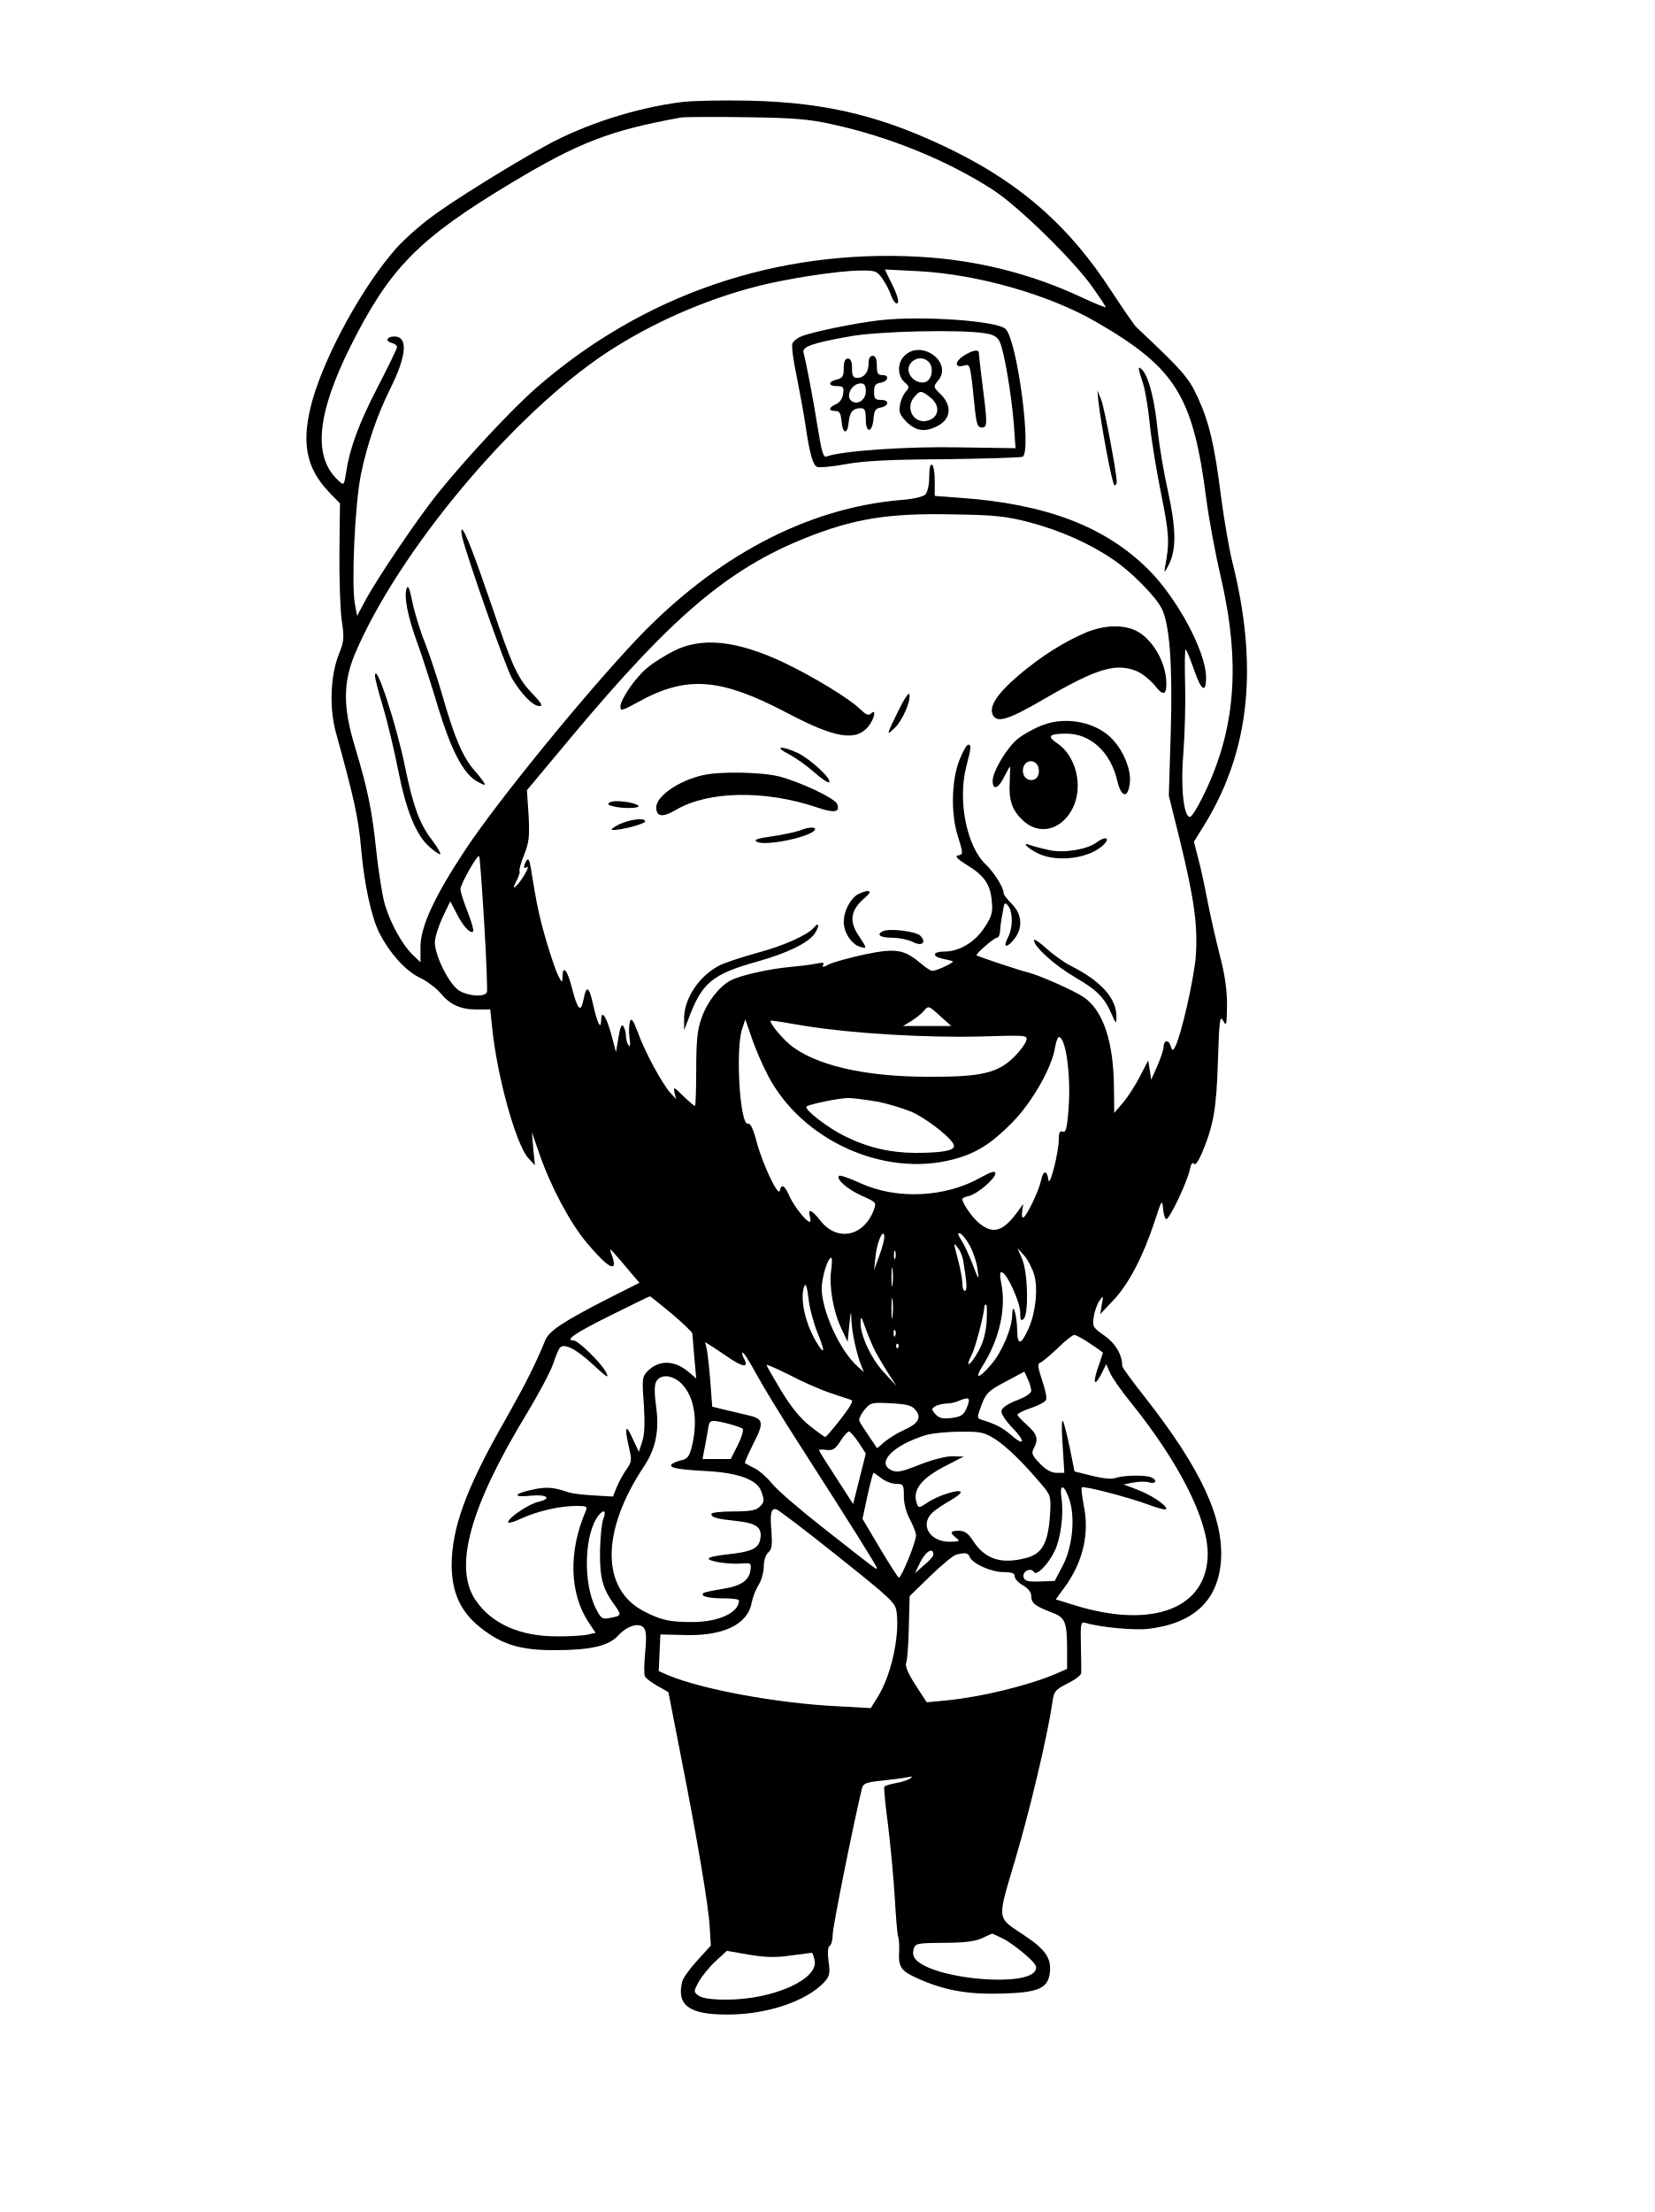
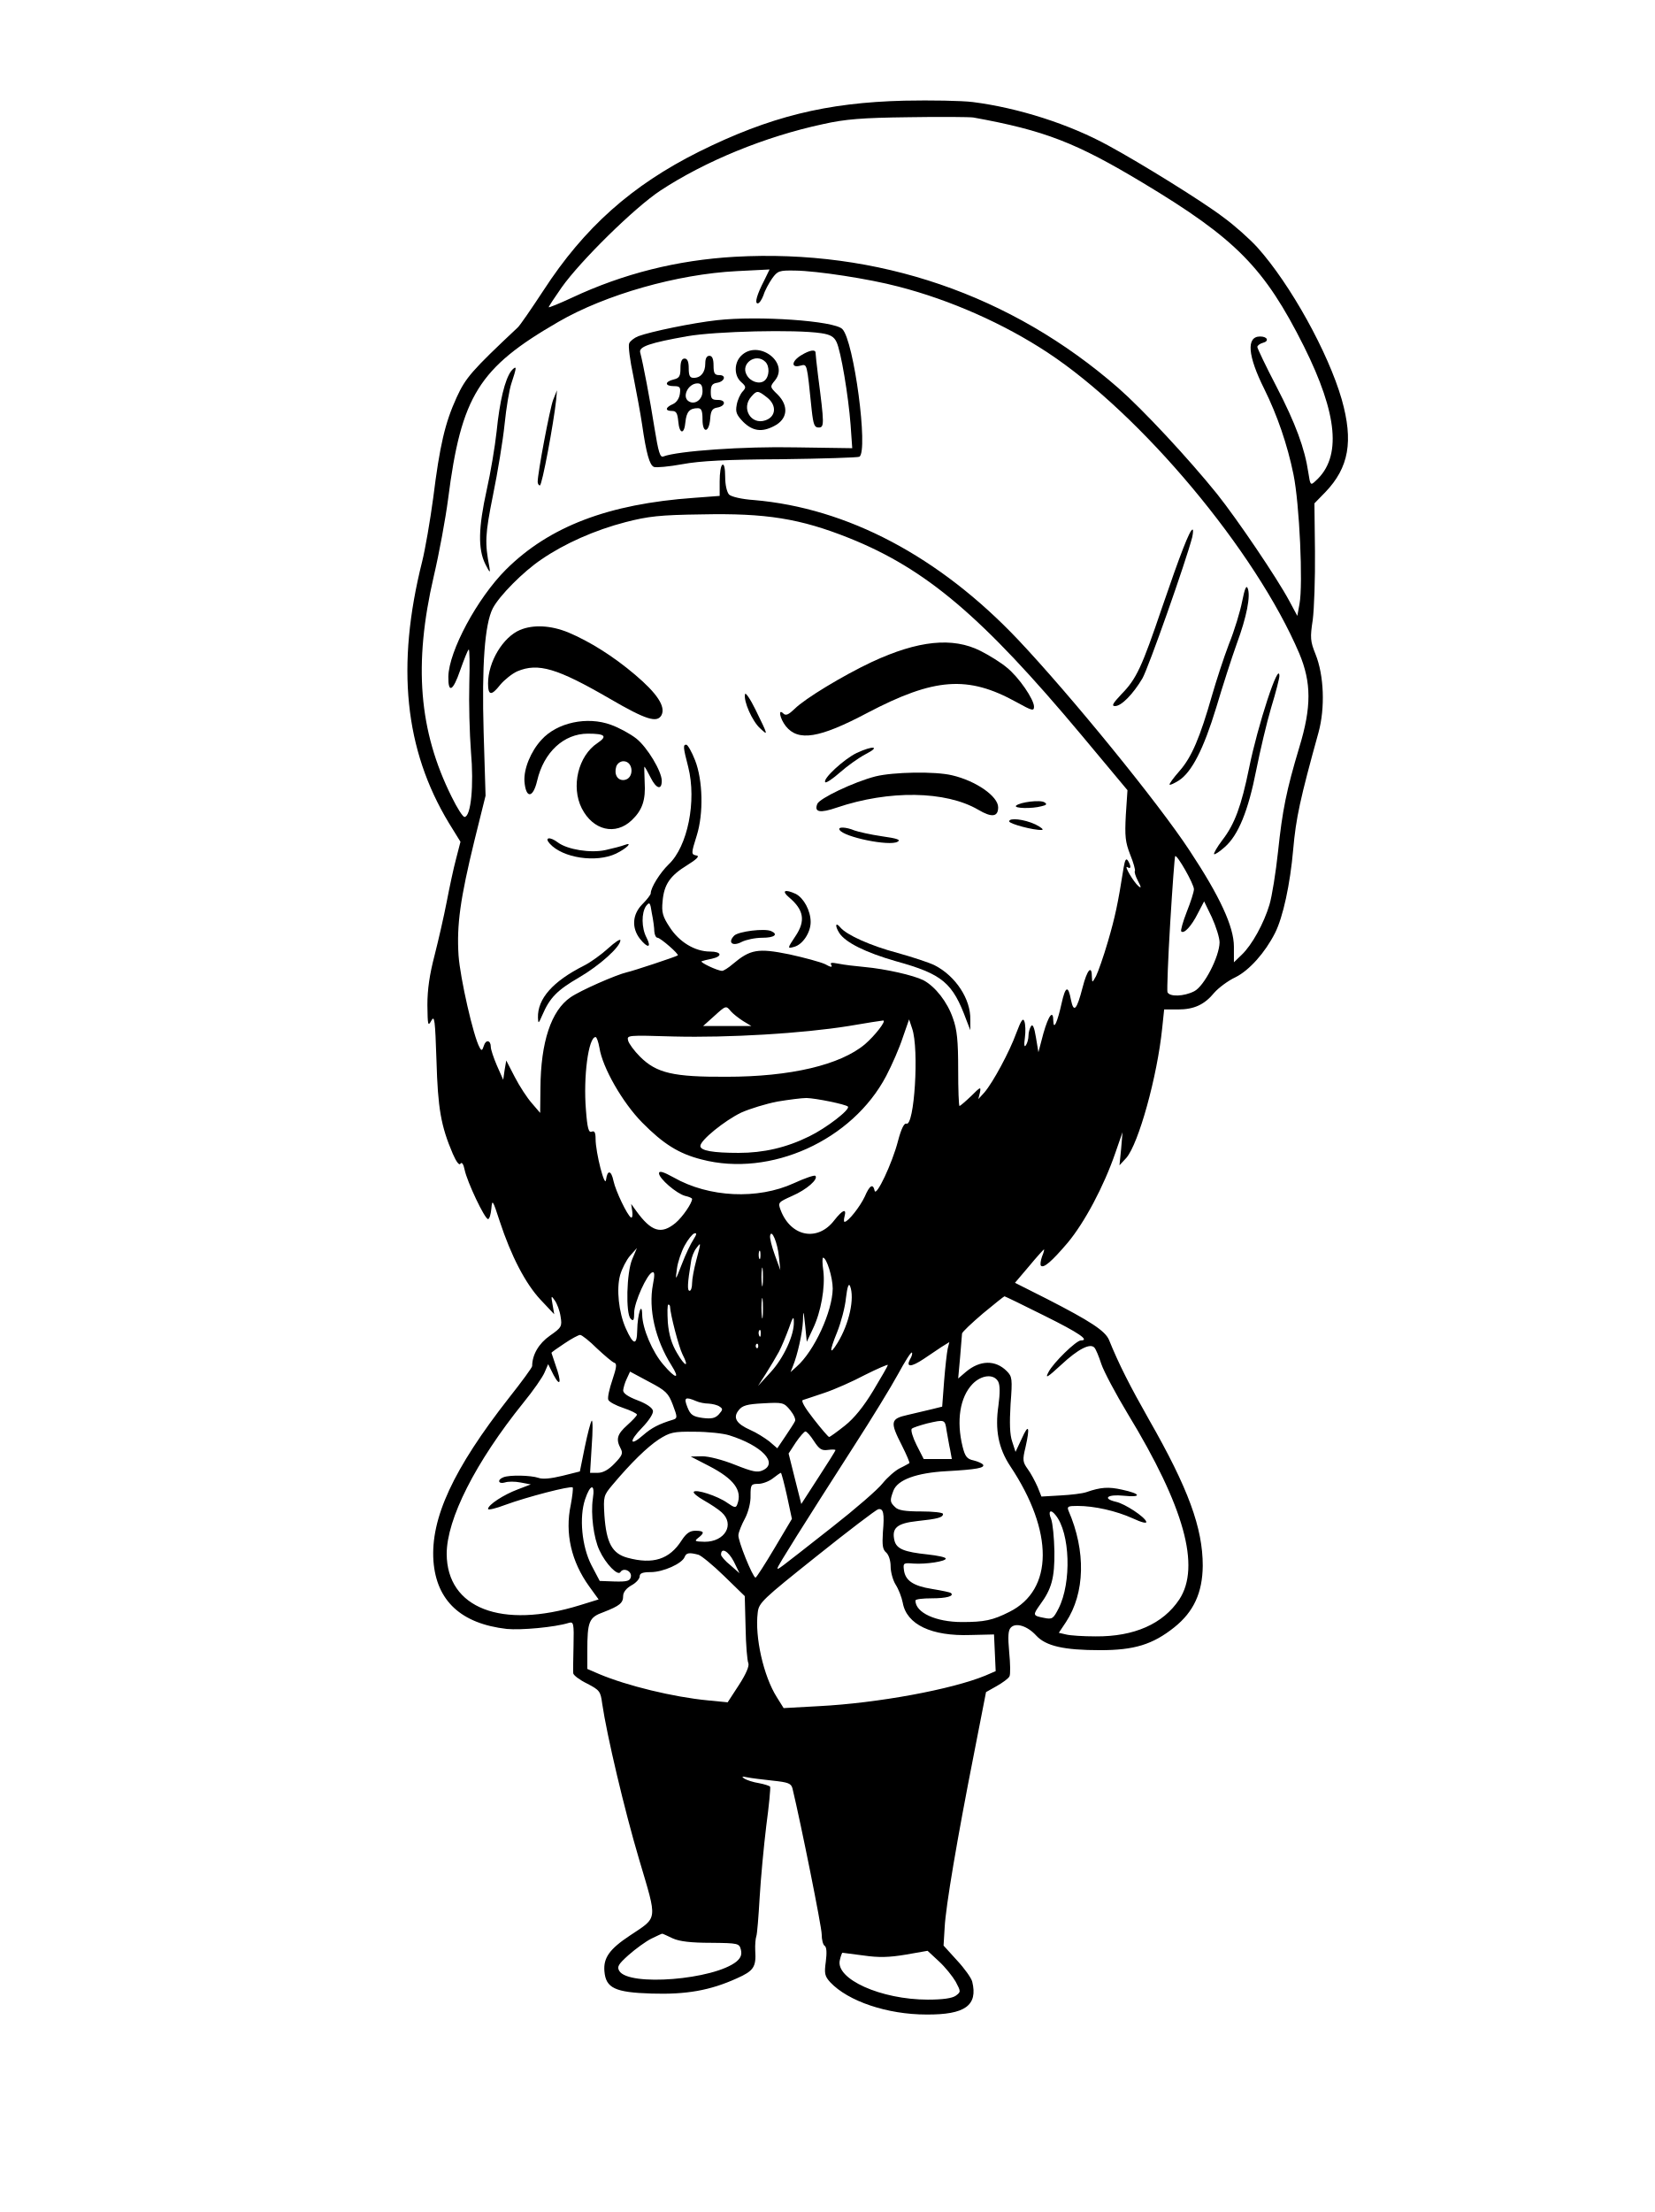
<svg xmlns="http://www.w3.org/2000/svg" version="1.0" width="600pt" height="802pt" viewBox="0 0 600 802" preserveAspectRatio="xMidYMid meet">
-   <g transform="translate(0,802) scale(0.1,-0.1)" fill="currentColor" stroke="none">
+   <g transform="translate(600,802) scale(-0.1,-0.1)" fill="currentColor" stroke="none">
    <path d="M2472 7650 c-165 -21 -350 -80 -492 -158 -118 -64 -344 -204 -417 -260 -40 -29 -96 -79 -124 -110 -119 -133 -256 -380 -305 -550 -43 -152 -26 -247 59 -336 l40 -41 -2 -175 c-1 -96 3 -208 8 -247 10 -65 9 -78 -10 -125 -31 -77 -35 -195 -11 -283 67 -242 82 -311 92 -425 11 -126 37 -246 66 -303 36 -71 93 -135 143 -160 28 -13 62 -39 77 -56 36 -44 74 -61 132 -61 l50 0 7 -67 c18 -177 86 -420 130 -471 l25 -27 -6 60 -5 60 26 -75 c42 -122 112 -253 173 -326 58 -68 87 -93 97 -83 3 4 1 18 -4 33 -6 14 -9 26 -7 26 1 0 26 -27 54 -61 l51 -60 -117 -59 c-156 -80 -210 -115 -224 -148 -36 -89 -76 -167 -145 -289 -143 -250 -195 -393 -195 -530 1 -98 33 -167 103 -223 79 -63 146 -83 269 -83 132 0 197 15 232 53 32 35 74 48 92 29 10 -10 11 -33 6 -89 -4 -41 -5 -81 -1 -88 4 -8 25 -23 46 -35 l39 -22 43 -220 c62 -314 103 -556 107 -633 l4 -66 -49 -54 c-27 -29 -52 -64 -55 -77 -21 -86 26 -120 166 -119 142 0 284 48 349 117 20 22 22 32 16 75 -4 32 -3 52 4 57 6 3 11 22 11 42 0 27 75 400 106 529 5 18 15 22 72 28 37 4 78 9 92 12 19 4 22 3 10 -5 -8 -5 -32 -13 -52 -16 -21 -4 -39 -10 -41 -13 -2 -4 4 -68 14 -142 9 -74 20 -191 24 -260 4 -69 9 -132 12 -140 3 -8 5 -32 4 -52 -4 -60 6 -74 67 -101 97 -44 184 -59 309 -55 133 4 166 20 171 81 4 48 -18 80 -92 129 -103 69 -101 50 -34 276 54 182 117 450 134 565 6 45 9 49 55 73 27 13 49 30 50 37 1 6 0 52 -1 100 -2 82 0 88 17 83 51 -16 174 -27 225 -22 166 19 255 102 266 246 11 155 -72 334 -274 592 -46 58 -84 110 -84 115 0 41 -24 82 -64 110 -43 30 -45 34 -39 70 3 21 13 47 21 58 13 19 14 18 8 -15 l-6 -35 50 53 c54 58 106 157 148 285 25 77 27 80 30 45 2 -21 7 -38 12 -38 12 0 76 135 85 179 4 20 10 29 15 22 4 -8 15 6 28 36 43 101 54 164 59 337 5 149 7 167 19 145 12 -22 13 -16 14 57 0 57 -8 111 -26 180 -14 55 -34 142 -44 194 -10 52 -25 123 -34 156 l-16 62 42 68 c161 266 192 570 97 948 -11 44 -29 148 -40 230 -24 192 -43 273 -85 365 -33 72 -55 97 -222 254 -7 6 -49 67 -93 134 -148 228 -320 381 -564 503 -256 127 -461 178 -745 185 -96 2 -208 0 -248 -5z m543 -80 c210 -45 427 -134 590 -241 94 -62 290 -255 358 -351 26 -37 47 -69 47 -72 0 -2 -38 13 -85 35 -186 87 -381 136 -590 148 -518 29 -1003 -137 -1391 -476 -90 -79 -253 -254 -358 -384 -74 -93 -217 -304 -262 -388 l-29 -54 -8 44 c-13 71 0 362 22 469 22 108 59 215 106 310 60 120 66 190 15 190 -27 0 -34 -17 -10 -23 11 -3 20 -10 20 -15 0 -5 -31 -70 -69 -143 -70 -135 -103 -225 -116 -313 -7 -46 -8 -47 -27 -29 -94 85 -80 240 43 487 143 285 246 390 584 593 243 146 356 190 615 237 14 2 120 3 235 1 168 -2 230 -7 310 -25z m185 -560 c11 -16 26 -43 31 -60 6 -16 15 -30 21 -30 12 0 3 32 -24 84 l-19 39 119 -6 c216 -11 476 -85 647 -184 289 -167 352 -268 400 -643 9 -69 32 -195 52 -280 74 -319 54 -560 -65 -799 -20 -41 -41 -74 -47 -73 -23 2 -34 114 -23 237 5 66 8 177 6 247 -2 69 -1 125 2 123 4 -2 17 -36 31 -75 26 -76 44 -86 43 -23 -2 92 -104 283 -209 388 -157 156 -371 238 -682 260 l-93 7 0 53 c0 30 -4 57 -10 60 -6 4 -10 -13 -10 -44 0 -29 -6 -55 -14 -64 -8 -8 -46 -17 -90 -20 -340 -29 -672 -205 -957 -505 -190 -201 -510 -593 -624 -767 -109 -165 -160 -275 -160 -347 l0 -57 -28 27 c-38 36 -81 115 -101 182 -9 30 -23 117 -31 192 -16 151 -30 221 -77 378 -45 147 -44 236 0 341 158 371 573 867 913 1091 158 104 351 190 541 239 106 28 295 57 375 58 57 1 63 -1 83 -29z m531 -883 c112 -29 222 -78 305 -135 66 -44 154 -133 177 -178 29 -57 40 -206 33 -449 l-7 -230 40 -161 c52 -213 65 -307 58 -418 -6 -83 -54 -294 -76 -333 -7 -14 -10 -13 -16 6 -7 23 -25 20 -25 -5 0 -9 -10 -39 -22 -67 l-23 -52 -5 35 -6 35 -31 -60 c-17 -33 -45 -76 -62 -95 l-30 -35 -1 90 c-1 167 -39 281 -109 329 -36 25 -166 82 -205 91 -20 4 -177 56 -184 61 -6 4 62 63 73 64 6 0 11 10 12 23 0 12 4 42 9 66 6 40 8 42 21 26 17 -25 17 -79 -2 -115 -19 -37 -4 -39 24 -4 31 40 28 89 -9 126 -16 16 -30 34 -30 39 0 21 -34 75 -65 105 -69 65 -102 230 -71 353 19 73 19 81 7 81 -5 0 -20 -26 -32 -57 -28 -72 -31 -192 -6 -272 21 -67 21 -69 0 -73 -11 -2 1 -14 35 -35 62 -38 84 -70 89 -131 4 -39 0 -55 -26 -94 -34 -53 -91 -88 -146 -88 -42 0 -47 -17 -7 -26 15 -3 32 -7 37 -9 10 -3 -57 -35 -74 -35 -5 0 -23 11 -39 25 -63 53 -91 58 -204 35 -55 -12 -114 -28 -131 -36 -19 -11 -27 -12 -22 -3 6 9 0 10 -26 5 -19 -4 -61 -9 -94 -12 -77 -7 -178 -30 -214 -48 -43 -23 -87 -79 -107 -138 -15 -41 -19 -82 -19 -186 0 -72 -2 -132 -5 -132 -2 0 -21 16 -42 36 -34 34 -36 35 -32 13 l6 -24 -22 24 c-31 36 -91 147 -116 216 -17 45 -24 56 -29 42 -4 -10 -5 -37 -2 -59 4 -28 2 -37 -4 -27 -5 7 -9 23 -9 34 0 11 -4 26 -9 34 -6 10 -12 -3 -18 -40 l-9 -54 -18 68 c-19 67 -36 88 -36 45 -1 -35 -15 -4 -30 64 -14 63 -24 67 -34 13 -10 -49 -21 -37 -42 44 -17 67 -34 84 -34 38 -1 -21 -1 -21 -15 4 -7 14 -27 70 -43 125 -26 89 -36 135 -57 268 -5 29 -9 36 -16 25 -12 -20 -11 -32 2 -23 15 9 -22 -54 -40 -69 -11 -9 -10 -4 2 19 9 17 14 34 11 36 -2 3 5 30 17 59 18 46 20 67 16 144 l-6 90 167 200 c360 430 563 602 842 714 178 71 302 91 535 86 153 -2 194 -7 276 -28z m-1975 -1453 c8 -131 12 -244 10 -251 -7 -18 -60 -16 -97 3 -36 18 -91 125 -92 177 0 17 13 58 28 91 l28 58 23 -44 c23 -46 50 -75 60 -65 3 3 -6 35 -20 71 -14 35 -26 72 -26 82 0 19 61 126 68 120 2 -2 10 -111 18 -242z m1655 -339 l39 -35 -87 0 -88 0 30 18 c17 11 36 26 44 35 18 22 18 22 62 -18z m-625 -216 c123 -234 420 -368 669 -303 83 21 139 56 216 134 71 72 144 199 155 271 4 22 10 39 14 39 26 0 45 -145 35 -264 -5 -67 -10 -84 -21 -79 -10 4 -14 -3 -14 -26 0 -50 -34 -182 -38 -148 -5 37 -19 34 -27 -5 -8 -37 -50 -124 -63 -132 -5 -3 -7 7 -5 22 l4 27 -18 -25 c-55 -76 -91 -87 -143 -44 -26 22 -60 72 -60 87 0 3 11 8 25 11 31 8 95 63 95 82 0 10 -15 6 -53 -15 -128 -73 -305 -81 -436 -21 -39 18 -74 30 -78 27 -12 -12 31 -50 84 -73 51 -23 52 -24 42 -51 -37 -98 -135 -116 -195 -37 -30 38 -45 44 -37 14 3 -11 3 -20 0 -20 -13 0 -56 55 -73 91 -18 42 -30 49 -36 22 -5 -25 -64 99 -85 181 -11 42 -22 65 -30 62 -29 -12 -47 271 -21 345 l11 33 23 -66 c12 -37 39 -99 60 -139z m136 181 c168 -27 436 -43 634 -38 169 5 171 5 166 -15 -3 -11 -22 -37 -43 -58 -60 -60 -121 -74 -314 -73 -232 0 -413 43 -502 118 -36 31 -79 86 -66 86 4 0 61 -9 125 -20z m259 -274 c41 -8 100 -26 131 -40 60 -29 148 -100 148 -121 0 -17 -46 -25 -139 -25 -90 0 -173 19 -256 60 -62 30 -150 98 -140 108 8 8 115 30 150 31 17 0 64 -6 106 -13z m9 -556 l-20 -55 5 48 c5 52 27 103 32 77 2 -8 -6 -40 -17 -70z m327 34 c12 -22 25 -60 28 -84 6 -45 6 -45 -18 17 -13 34 -32 74 -42 89 -12 19 -13 25 -3 22 7 -2 23 -22 35 -44z m-23 -59 c13 -79 14 -105 5 -105 -5 0 -9 12 -9 28 0 15 -7 52 -15 82 -18 68 -18 68 0 44 8 -10 17 -32 19 -49z m-247 13 c-3 -7 -5 -2 -5 12 0 14 2 19 5 13 2 -7 2 -19 0 -25z m504 -61 c14 -51 5 -135 -20 -192 -28 -63 -41 -65 -42 -8 -1 58 -17 108 -18 56 -1 -50 -37 -135 -77 -181 -45 -53 -62 -54 -29 -2 59 94 84 204 67 293 -7 35 -6 47 2 44 19 -5 66 -109 66 -146 0 -28 3 -33 13 -22 18 18 15 167 -6 216 l-17 40 25 -28 c13 -15 29 -46 36 -70z m-737 15 c-7 -59 8 -148 38 -210 l22 -47 6 60 c6 56 7 57 8 15 2 -43 19 -121 37 -165 l8 -20 -22 20 c-64 56 -130 200 -131 283 0 40 22 112 35 112 3 0 3 -21 -1 -48z m223 -49 c-2 -16 -4 -3 -4 27 0 30 2 43 4 28 2 -16 2 -40 0 -55z m-273 -173 c29 -71 28 -87 -2 -38 -42 69 -62 161 -45 205 5 12 10 -2 15 -43 3 -33 18 -89 32 -124z m273 58 c-2 -18 -4 -6 -4 27 0 33 2 48 4 33 2 -15 2 -42 0 -60z m-802 10 c41 -35 75 -67 76 -73 0 -5 4 -44 7 -86 l7 -77 -28 24 c-51 43 -107 44 -148 3 -20 -20 -21 -28 -14 -120 4 -69 3 -110 -6 -136 l-12 -37 -23 49 c-25 56 -30 42 -13 -33 11 -45 10 -53 -8 -78 -12 -16 -27 -45 -36 -65 l-14 -35 -69 4 c-38 2 -80 7 -94 12 -52 18 -80 20 -129 9 -70 -15 -73 -29 -6 -22 58 6 79 -10 28 -22 -33 -7 -105 -55 -110 -72 -3 -8 17 -3 49 12 60 27 139 45 200 45 34 0 39 -2 33 -17 -64 -147 -60 -299 9 -404 l26 -39 -26 -6 c-15 -4 -63 -7 -108 -7 -139 -1 -244 45 -303 134 -78 119 -18 336 187 673 44 73 87 154 96 181 9 28 20 54 25 59 15 17 59 -5 120 -62 52 -48 60 -52 46 -26 -17 33 -100 114 -117 114 -33 0 6 27 131 89 78 39 144 71 146 71 2 0 37 -28 78 -62z m1143 -33 c-4 -45 -14 -78 -33 -110 -30 -52 -46 -55 -20 -5 13 26 44 144 45 173 0 4 3 7 6 7 4 0 4 -29 2 -65z m-403 -106 c10 -18 31 -54 47 -79 l29 -45 -46 50 c-47 51 -86 135 -84 183 0 22 4 17 18 -24 10 -27 26 -66 36 -85z m72 59 c-3 -8 -6 -5 -6 6 -1 11 2 17 5 13 3 -3 4 -12 1 -19z m706 -29 c26 -17 47 -32 47 -34 0 -1 -7 -22 -15 -45 -22 -61 -18 -82 7 -36 l20 40 13 -30 c7 -17 41 -66 77 -110 174 -216 278 -422 278 -548 -1 -197 -199 -274 -483 -186 l-68 21 34 47 c65 90 89 193 67 296 -6 32 -9 60 -7 63 7 7 168 -35 244 -63 34 -13 63 -20 63 -15 0 15 -57 52 -108 71 l-47 18 37 7 c20 4 46 4 57 0 24 -7 29 10 5 19 -23 9 -99 7 -126 -2 -15 -6 -46 -3 -87 7 l-64 16 -18 89 c-10 48 -21 91 -25 95 -4 3 -4 -38 0 -91 l6 -98 -28 0 c-19 0 -39 11 -61 34 -28 29 -31 37 -22 54 18 34 13 52 -24 85 -19 17 -35 34 -35 38 0 4 22 15 49 24 27 9 52 22 55 30 3 8 -4 40 -15 72 -15 45 -17 59 -7 62 7 2 35 26 63 52 27 27 55 49 61 49 6 0 32 -14 57 -31z m-1303 -56 c45 -30 65 -31 50 -2 -7 11 -10 23 -7 25 3 3 25 -32 50 -78 25 -46 96 -162 158 -258 186 -290 279 -438 279 -445 0 -8 6 -12 -199 149 -83 65 -165 136 -182 158 -17 21 -45 46 -63 55 -17 8 -32 17 -34 18 -2 2 10 30 27 64 44 86 42 97 -21 111 -29 7 -69 16 -89 21 l-36 9 -7 93 c-4 50 -10 103 -13 117 l-6 24 29 -18 c16 -11 45 -30 64 -43z m607 40 c-4 -3 -7 0 -7 7 0 7 3 10 7 7 3 -4 3 -10 0 -14z m-247 -163 c36 -12 71 -24 78 -26 8 -2 -6 -27 -39 -69 -28 -36 -53 -65 -56 -65 -3 0 -28 18 -57 41 -34 27 -68 69 -103 127 -29 48 -53 90 -53 93 0 3 37 -13 83 -36 45 -24 111 -53 147 -65z m730 9 c0 -11 -18 -23 -52 -36 -32 -12 -54 -27 -56 -38 -2 -10 14 -35 39 -61 49 -50 46 -71 -4 -27 -30 26 -56 40 -109 56 -15 5 -15 9 2 54 16 42 25 51 86 83 l69 37 12 -26 c7 -14 12 -33 13 -42z m-1267 23 c46 -48 59 -134 36 -227 -9 -36 -16 -45 -40 -50 -16 -4 -31 -11 -34 -15 -8 -12 23 -18 132 -24 109 -6 178 -31 193 -71 13 -35 13 -41 -6 -59 -11 -12 -36 -16 -95 -16 -43 0 -79 -4 -79 -9 0 -13 19 -18 94 -26 73 -8 93 -25 82 -71 -8 -30 -35 -41 -121 -50 -36 -4 -65 -10 -65 -15 0 -10 71 -21 117 -18 35 3 38 2 35 -21 -4 -40 -33 -60 -102 -71 -36 -6 -66 -12 -69 -15 -12 -11 16 -19 70 -19 32 0 59 -3 59 -8 0 -44 -74 -78 -169 -78 -80 0 -111 6 -172 37 -160 80 -161 291 -3 528 43 65 56 132 43 220 -6 45 -6 74 1 87 16 29 61 24 93 -9z m1034 -84 c-11 -28 -20 -34 -55 -39 -33 -4 -46 -1 -59 13 -15 17 -15 20 -3 28 8 6 26 10 40 11 14 0 34 4 45 9 40 17 46 13 32 -22z m-186 -11 c22 -27 9 -49 -43 -72 -21 -9 -51 -28 -68 -41 l-29 -25 -29 43 c-16 24 -32 48 -35 55 -4 6 4 24 17 40 23 28 27 29 98 25 59 -3 76 -8 89 -25z m-683 -48 c26 -7 51 -15 55 -19 5 -4 -3 -31 -17 -59 l-26 -51 -51 0 -51 0 6 33 c4 17 9 49 13 70 6 41 6 41 71 26z m476 -69 l26 -40 -23 -92 -23 -91 -62 96 c-34 52 -62 97 -62 99 0 3 12 3 28 1 22 -3 31 3 50 32 12 19 26 35 31 35 4 0 20 -18 35 -40z m497 11 c42 -28 99 -83 168 -165 32 -38 33 -42 29 -110 -7 -100 -28 -139 -84 -154 -92 -25 -152 -6 -196 63 -17 26 -30 35 -50 35 -32 0 -35 -7 -10 -26 15 -12 12 -13 -24 -14 -73 0 -110 63 -61 107 12 11 41 30 64 43 23 13 40 27 37 31 -7 11 -87 -15 -122 -40 -26 -18 -31 -19 -36 -5 -19 50 12 92 103 139 l66 34 -42 1 c-24 0 -74 -13 -119 -31 -63 -25 -81 -29 -100 -20 -58 26 3 90 121 127 22 7 78 13 126 13 77 1 89 -2 130 -28z m-414 -141 c14 -11 38 -20 53 -20 26 0 28 -3 28 -42 -1 -25 8 -60 20 -83 12 -22 23 -49 24 -60 3 -19 -52 -154 -62 -155 -3 0 -34 48 -69 107 l-63 106 18 84 c10 45 20 83 22 83 2 0 15 -9 29 -20z m681 -76 c22 -65 12 -171 -23 -239 l-30 -57 -55 -2 c-45 -1 -55 2 -58 17 -4 21 27 35 38 17 9 -15 53 29 76 79 21 44 32 131 24 187 -9 56 9 55 28 -2z m-840 -206 c198 -158 210 -169 214 -205 11 -88 -21 -230 -69 -306 l-25 -40 -127 7 c-215 11 -484 61 -605 111 l-37 16 3 67 3 66 85 -2 c142 -5 232 38 246 117 4 20 15 49 26 66 10 16 18 46 18 66 0 21 7 42 16 50 13 11 15 26 12 74 -6 68 -2 87 17 83 8 -2 108 -78 223 -170z m-850 135 c-6 -16 -11 -68 -12 -118 -1 -96 10 -136 52 -193 27 -38 27 -40 -15 -48 -29 -6 -33 -3 -52 34 -48 94 -42 275 11 339 18 23 28 14 16 -14z m1197 -130 c0 -5 -15 -23 -34 -38 l-33 -29 21 43 c20 38 46 52 46 24z m132 -8 c9 -24 78 -55 123 -55 29 0 40 -4 40 -15 0 -9 13 -24 30 -33 18 -10 30 -25 30 -38 0 -26 12 -36 71 -59 53 -19 59 -33 59 -142 l0 -64 -44 -19 c-100 -42 -268 -83 -393 -95 l-72 -7 -41 63 c-26 40 -38 69 -34 79 4 8 9 66 10 129 l3 114 75 73 c41 40 83 74 93 77 34 9 44 7 50 -8z m121 -1384 c20 -10 57 -37 82 -59 38 -34 43 -43 34 -58 -34 -57 -343 -32 -425 34 -16 14 -20 25 -16 43 6 23 9 24 109 25 72 0 114 5 138 16 19 9 36 17 38 17 1 1 19 -8 40 -18z m-770 -61 c40 5 75 10 77 10 1 0 6 -12 9 -26 18 -69 -149 -144 -319 -144 -55 0 -88 5 -101 14 -19 14 -19 15 0 51 11 19 38 53 61 74 l41 38 80 -14 c60 -10 97 -11 152 -3z" />
-     <path d="M3192 6859 c-89 -10 -239 -41 -285 -58 -15 -6 -30 -18 -33 -26 -4 -9 3 -62 15 -118 11 -56 26 -136 32 -177 15 -104 27 -147 43 -153 8 -3 54 1 103 10 64 12 162 17 359 18 150 2 277 6 283 9 33 21 -20 422 -62 463 -29 30 -305 49 -455 32z m378 -47 c34 -5 47 -13 56 -32 16 -33 43 -195 51 -300 l6 -85 -205 3 c-187 4 -428 -13 -480 -33 -12 -5 -18 16 -32 102 -16 102 -42 238 -52 275 -6 21 35 35 171 59 103 18 393 25 485 11z" />
-     <path d="M3280 6730 c-26 -26 -26 -72 0 -95 18 -16 19 -20 5 -35 -8 -9 -18 -30 -21 -48 -5 -26 -1 -36 24 -62 34 -33 67 -38 111 -15 50 25 55 73 13 115 -28 27 -28 28 -9 51 53 66 -62 150 -123 89z m88 -22 c16 -16 15 -53 -3 -68 -18 -15 -52 -4 -65 21 -23 41 34 81 68 47z m6 -129 c36 -28 33 -70 -6 -83 -52 -18 -89 44 -51 86 20 23 24 23 57 -3z" />
-     <path d="M3498 6732 c-35 -21 -38 -47 -4 -38 26 6 24 15 42 -161 6 -53 10 -63 25 -63 21 0 21 11 -2 188 -5 40 -9 78 -9 83 0 13 -21 10 -52 -9z" />
-     <path d="M3150 6702 c0 -32 -16 -52 -42 -52 -14 0 -18 8 -18 35 0 24 -5 35 -15 35 -10 0 -15 -11 -15 -35 0 -29 -4 -36 -25 -41 -33 -8 -32 -24 1 -24 22 0 25 -4 22 -27 -2 -17 -12 -32 -25 -38 -28 -12 -30 -25 -4 -25 16 0 20 -8 23 -37 4 -48 22 -50 26 -3 4 37 15 50 45 50 13 0 17 -9 17 -41 0 -52 24 -49 28 4 2 28 8 36 24 39 32 5 35 28 4 28 -22 0 -26 4 -26 29 0 23 5 30 22 33 28 4 36 28 9 28 -17 0 -21 6 -21 35 0 24 -5 35 -15 35 -10 0 -15 -10 -15 -28z m-10 -101 c0 -30 -28 -50 -50 -36 -26 16 -2 65 32 65 13 0 18 -8 18 -29z" />
+     <g transform="translate(6592.2,0) scale(-1,1)">
+       <path d="M3192 6859 c-89 -10 -239 -41 -285 -58 -15 -6 -30 -18 -33 -26 -4 -9 3 -62 15 -118 11 -56 26 -136 32 -177 15 -104 27 -147 43 -153 8 -3 54 1 103 10 64 12 162 17 359 18 150 2 277 6 283 9 33 21 -20 422 -62 463 -29 30 -305 49 -455 32z m378 -47 c34 -5 47 -13 56 -32 16 -33 43 -195 51 -300 l6 -85 -205 3 c-187 4 -428 -13 -480 -33 -12 -5 -18 16 -32 102 -16 102 -42 238 -52 275 -6 21 35 35 171 59 103 18 393 25 485 11z" />
+       <path d="M3280 6730 c-26 -26 -26 -72 0 -95 18 -16 19 -20 5 -35 -8 -9 -18 -30 -21 -48 -5 -26 -1 -36 24 -62 34 -33 67 -38 111 -15 50 25 55 73 13 115 -28 27 -28 28 -9 51 53 66 -62 150 -123 89z m88 -22 c16 -16 15 -53 -3 -68 -18 -15 -52 -4 -65 21 -23 41 34 81 68 47z m6 -129 c36 -28 33 -70 -6 -83 -52 -18 -89 44 -51 86 20 23 24 23 57 -3z" />
+       <path d="M3498 6732 c-35 -21 -38 -47 -4 -38 26 6 24 15 42 -161 6 -53 10 -63 25 -63 21 0 21 11 -2 188 -5 40 -9 78 -9 83 0 13 -21 10 -52 -9z" />
+       <path d="M3150 6702 c0 -32 -16 -52 -42 -52 -14 0 -18 8 -18 35 0 24 -5 35 -15 35 -10 0 -15 -11 -15 -35 0 -29 -4 -36 -25 -41 -33 -8 -32 -24 1 -24 22 0 25 -4 22 -27 -2 -17 -12 -32 -25 -38 -28 -12 -30 -25 -4 -25 16 0 20 -8 23 -37 4 -48 22 -50 26 -3 4 37 15 50 45 50 13 0 17 -9 17 -41 0 -52 24 -49 28 4 2 28 8 36 24 39 32 5 35 28 4 28 -22 0 -26 4 -26 29 0 23 5 30 22 33 28 4 36 28 9 28 -17 0 -21 6 -21 35 0 24 -5 35 -15 35 -10 0 -15 -10 -15 -28z m-10 -101 c0 -30 -28 -50 -50 -36 -26 16 -2 65 32 65 13 0 18 -8 18 -29z" />
+     </g>
    <path d="M4130 6684 c0 -6 7 -30 15 -53 8 -23 19 -90 25 -149 6 -59 25 -174 42 -257 29 -144 30 -173 13 -262 -4 -22 -1 -20 15 12 27 55 25 132 -5 268 -14 62 -30 157 -36 212 -11 110 -30 189 -53 220 -9 11 -16 15 -16 9z" />
    <path d="M3983 6570 c9 -84 51 -310 59 -310 4 0 8 6 8 13 0 32 -44 265 -56 297 l-14 35 3 -35z" />
    <path d="M1676 6073 c22 -86 159 -475 181 -513 34 -57 76 -100 99 -100 14 0 8 10 -23 43 -55 56 -74 98 -148 316 -65 190 -100 281 -110 281 -3 0 -2 -12 1 -27z" />
    <path d="M1475 5887 c-11 -27 3 -102 40 -202 18 -50 51 -153 74 -230 46 -151 89 -235 136 -265 16 -10 31 -17 33 -15 3 2 -14 25 -36 50 -44 50 -74 121 -118 275 -15 52 -42 135 -61 185 -20 49 -41 119 -48 155 -9 45 -15 60 -20 47z" />
    <path d="M1360 5569 c0 -8 13 -60 30 -115 16 -54 40 -156 54 -226 29 -148 65 -236 114 -279 19 -17 36 -28 39 -26 2 3 -11 26 -30 51 -45 58 -69 124 -97 261 -31 154 -109 393 -110 334z" />
    <path d="M3939 5727 c-78 -33 -163 -86 -243 -154 -79 -67 -111 -115 -95 -146 16 -29 56 -17 188 60 190 110 259 131 335 99 18 -8 46 -30 62 -49 32 -41 44 -39 44 5 0 78 -54 168 -116 194 -48 20 -111 17 -175 -9z" />
    <path d="M2444 5660 c-32 -16 -75 -43 -95 -60 -44 -35 -99 -116 -99 -142 0 -17 7 -15 63 16 177 98 298 89 542 -39 174 -92 250 -104 295 -48 22 28 29 66 9 46 -9 -9 -19 -4 -41 17 -37 37 -174 120 -280 170 -168 78 -293 91 -394 40z" />
    <path d="M3260 5447 c-47 -96 -46 -95 -17 -68 29 26 61 99 55 124 -1 9 -19 -17 -38 -56z" />
    <path d="M3784 5392 c-28 -10 -69 -32 -92 -50 -40 -32 -92 -119 -92 -153 0 -35 20 -29 40 11 11 22 21 40 23 40 1 0 0 -25 -1 -56 -4 -64 8 -101 47 -138 59 -56 140 -37 181 43 40 79 13 191 -57 237 -37 25 -28 34 35 34 87 0 160 -67 184 -171 15 -64 41 -65 46 -2 3 45 -23 109 -62 151 -56 62 -165 86 -252 54z m-19 -151 c9 -29 -5 -52 -29 -49 -37 5 -34 68 3 68 11 0 22 -8 26 -19z" />
    <path d="M2860 5286 c25 -13 67 -43 93 -66 26 -23 51 -40 54 -36 11 11 -68 84 -114 106 -60 28 -88 24 -33 -4z" />
    <path d="M2547 5209 c-86 -20 -167 -76 -167 -116 0 -35 23 -38 72 -9 118 69 324 72 513 8 61 -21 83 -17 71 13 -7 20 -133 80 -211 100 -64 16 -216 19 -278 4z" />
    <path d="M2212 5111 c-10 -6 -8 -10 10 -14 36 -10 103 -8 93 2 -15 13 -88 22 -103 12z" />
    <path d="M2245 5031 c-22 -11 -32 -20 -23 -20 28 -2 118 22 118 31 0 14 -54 8 -95 -11z" />
    <path d="M2901 5009 c-14 -5 -58 -15 -99 -21 -57 -8 -70 -13 -57 -20 29 -17 195 17 210 43 8 12 -23 11 -54 -2z" />
    <path d="M3976 4965 c-34 -25 -117 -39 -172 -27 -27 6 -58 14 -68 18 -34 13 -9 -12 30 -31 72 -34 193 -16 240 36 21 23 0 27 -30 4z" />
    <path d="M3114 4779 c-29 -15 -54 -61 -54 -102 0 -38 29 -82 60 -90 25 -7 25 -6 -5 39 -37 55 -31 95 24 141 28 24 14 30 -25 12z" />
    <path d="M2952 4657 c-23 -27 -109 -66 -207 -92 -54 -15 -115 -35 -135 -45 -76 -39 -131 -123 -129 -197 l0 -38 14 36 c50 136 86 167 256 214 108 31 182 67 205 102 17 27 14 42 -4 20z" />
    <path d="M3203 4644 c-27 -12 -11 -24 32 -24 26 0 59 -7 75 -15 34 -18 52 -2 27 23 -16 15 -110 27 -134 16z" />
    <path d="M3750 4611 c0 -24 76 -92 150 -135 79 -46 106 -73 133 -136 14 -32 15 -33 16 -10 2 69 -54 132 -167 189 -24 12 -64 41 -88 63 -24 22 -44 35 -44 29z" />
  </g>
</svg>
